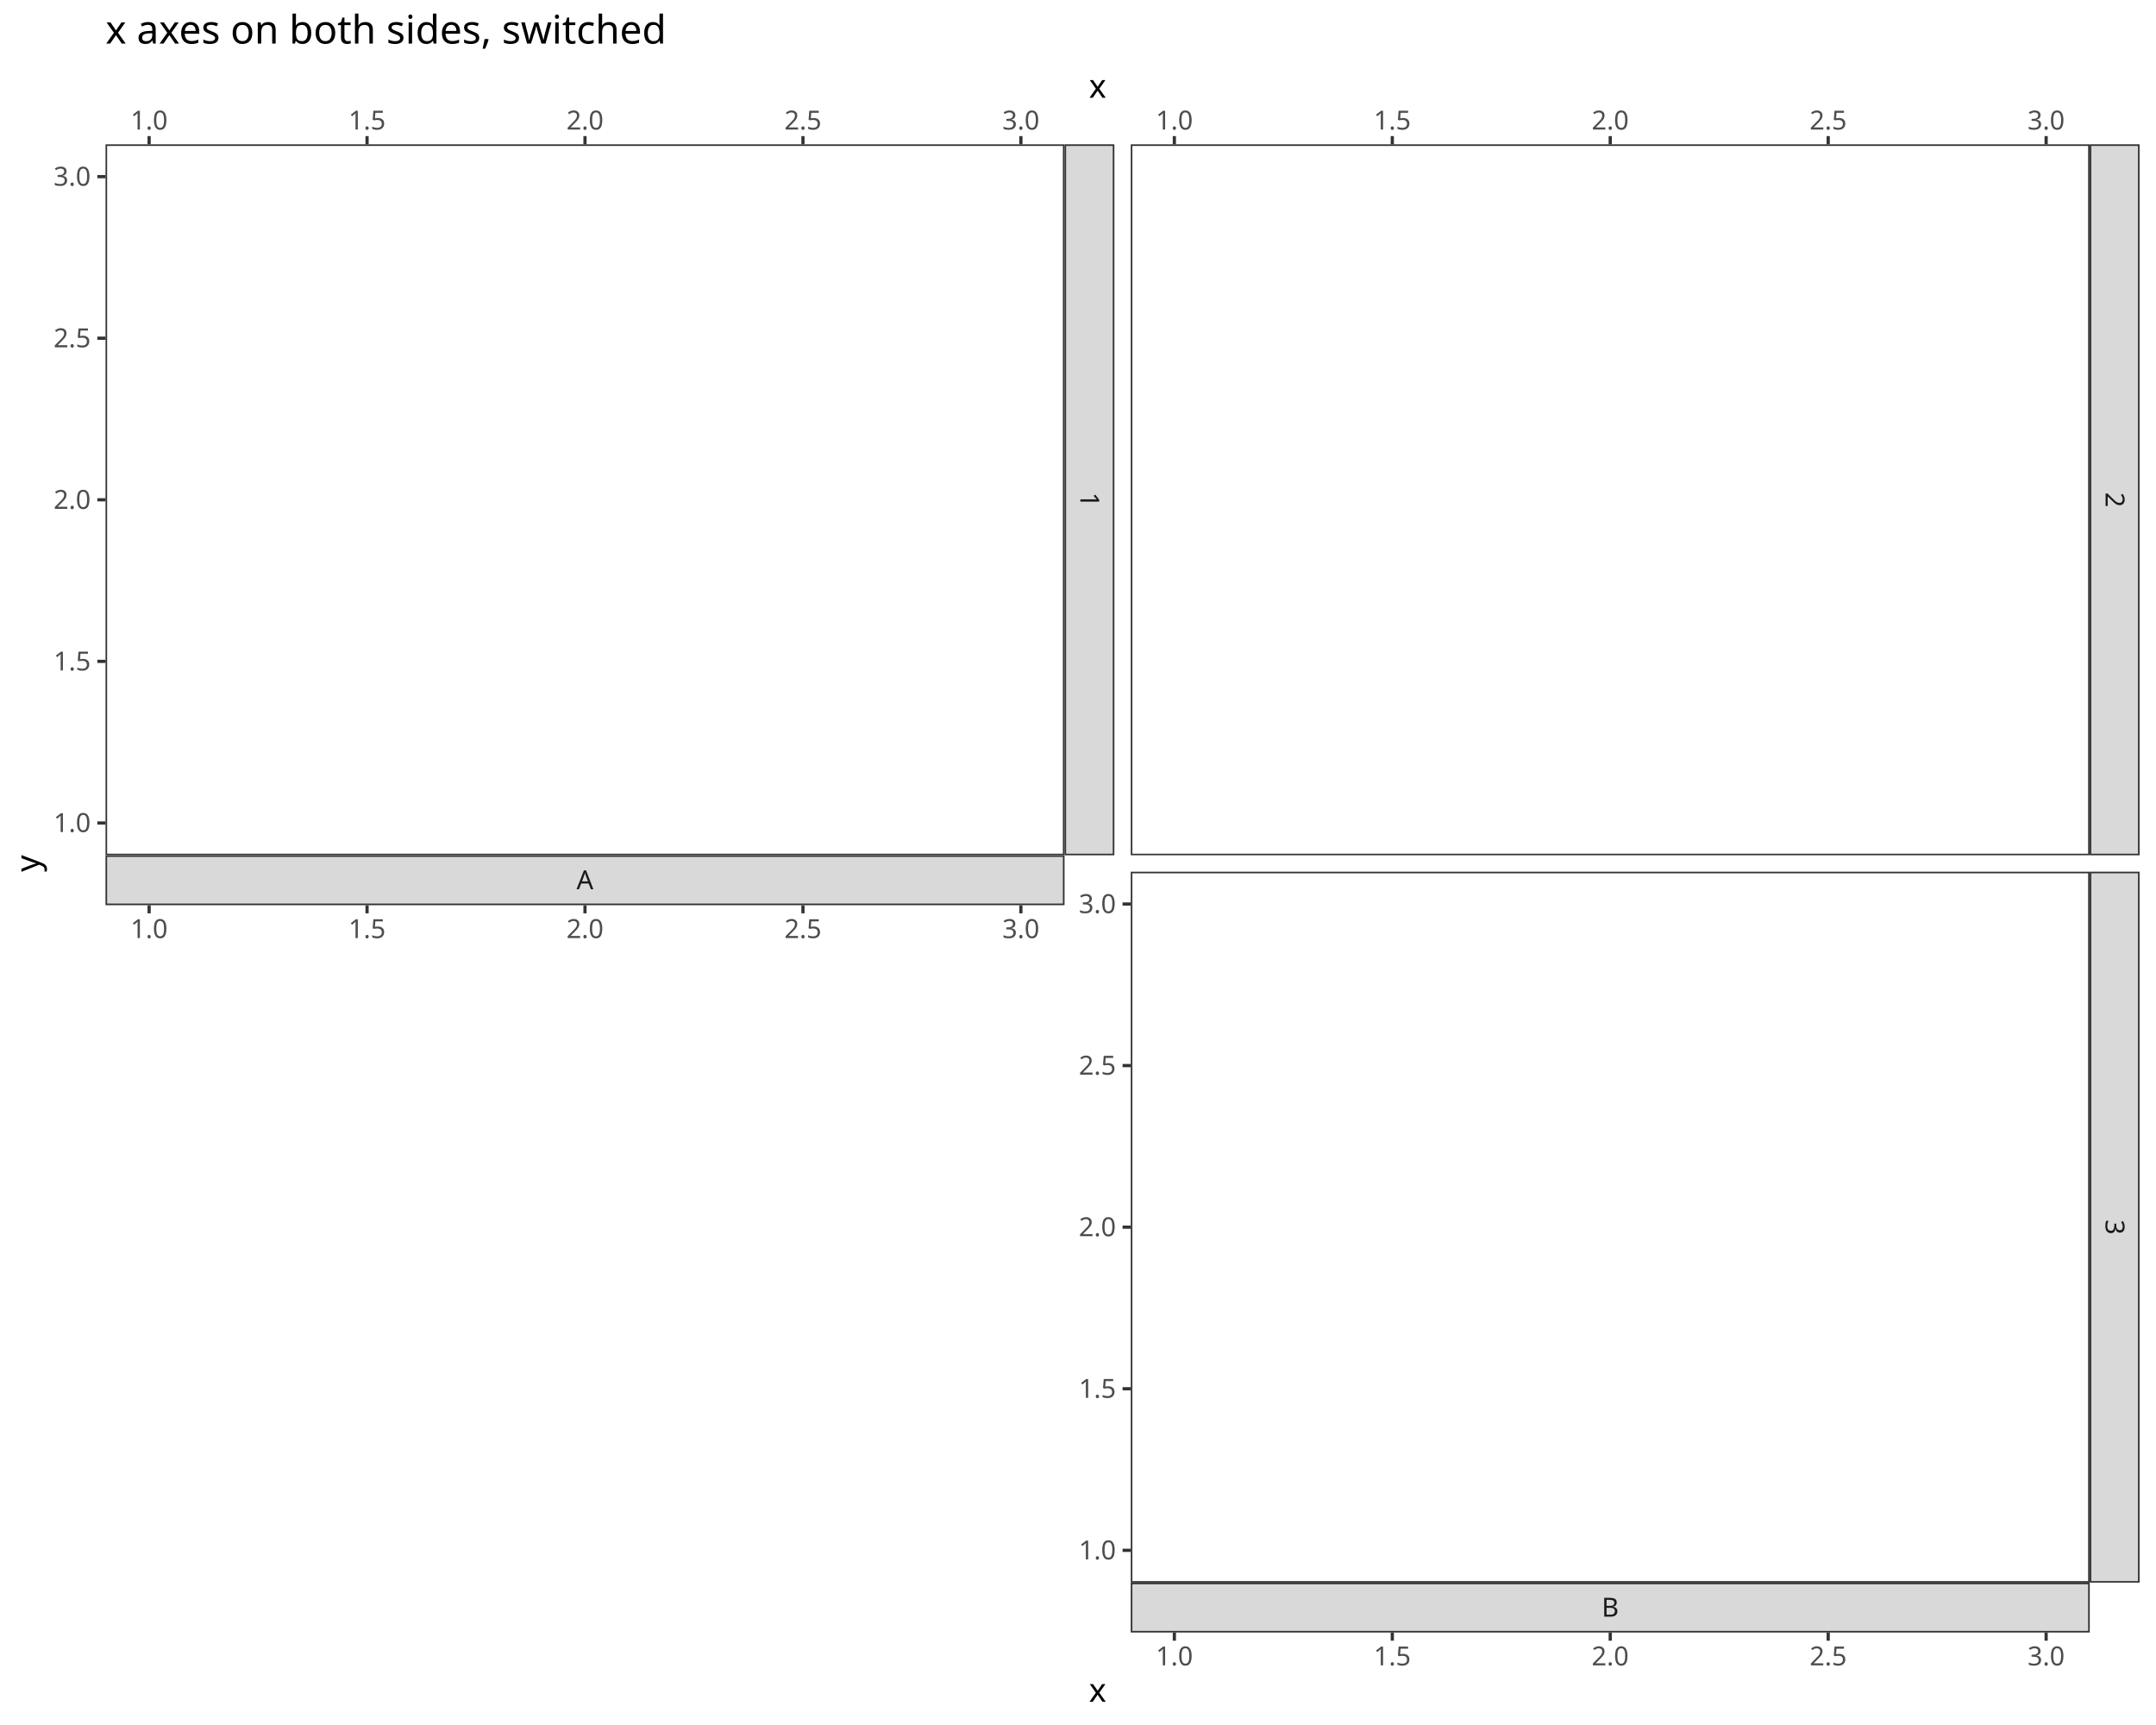
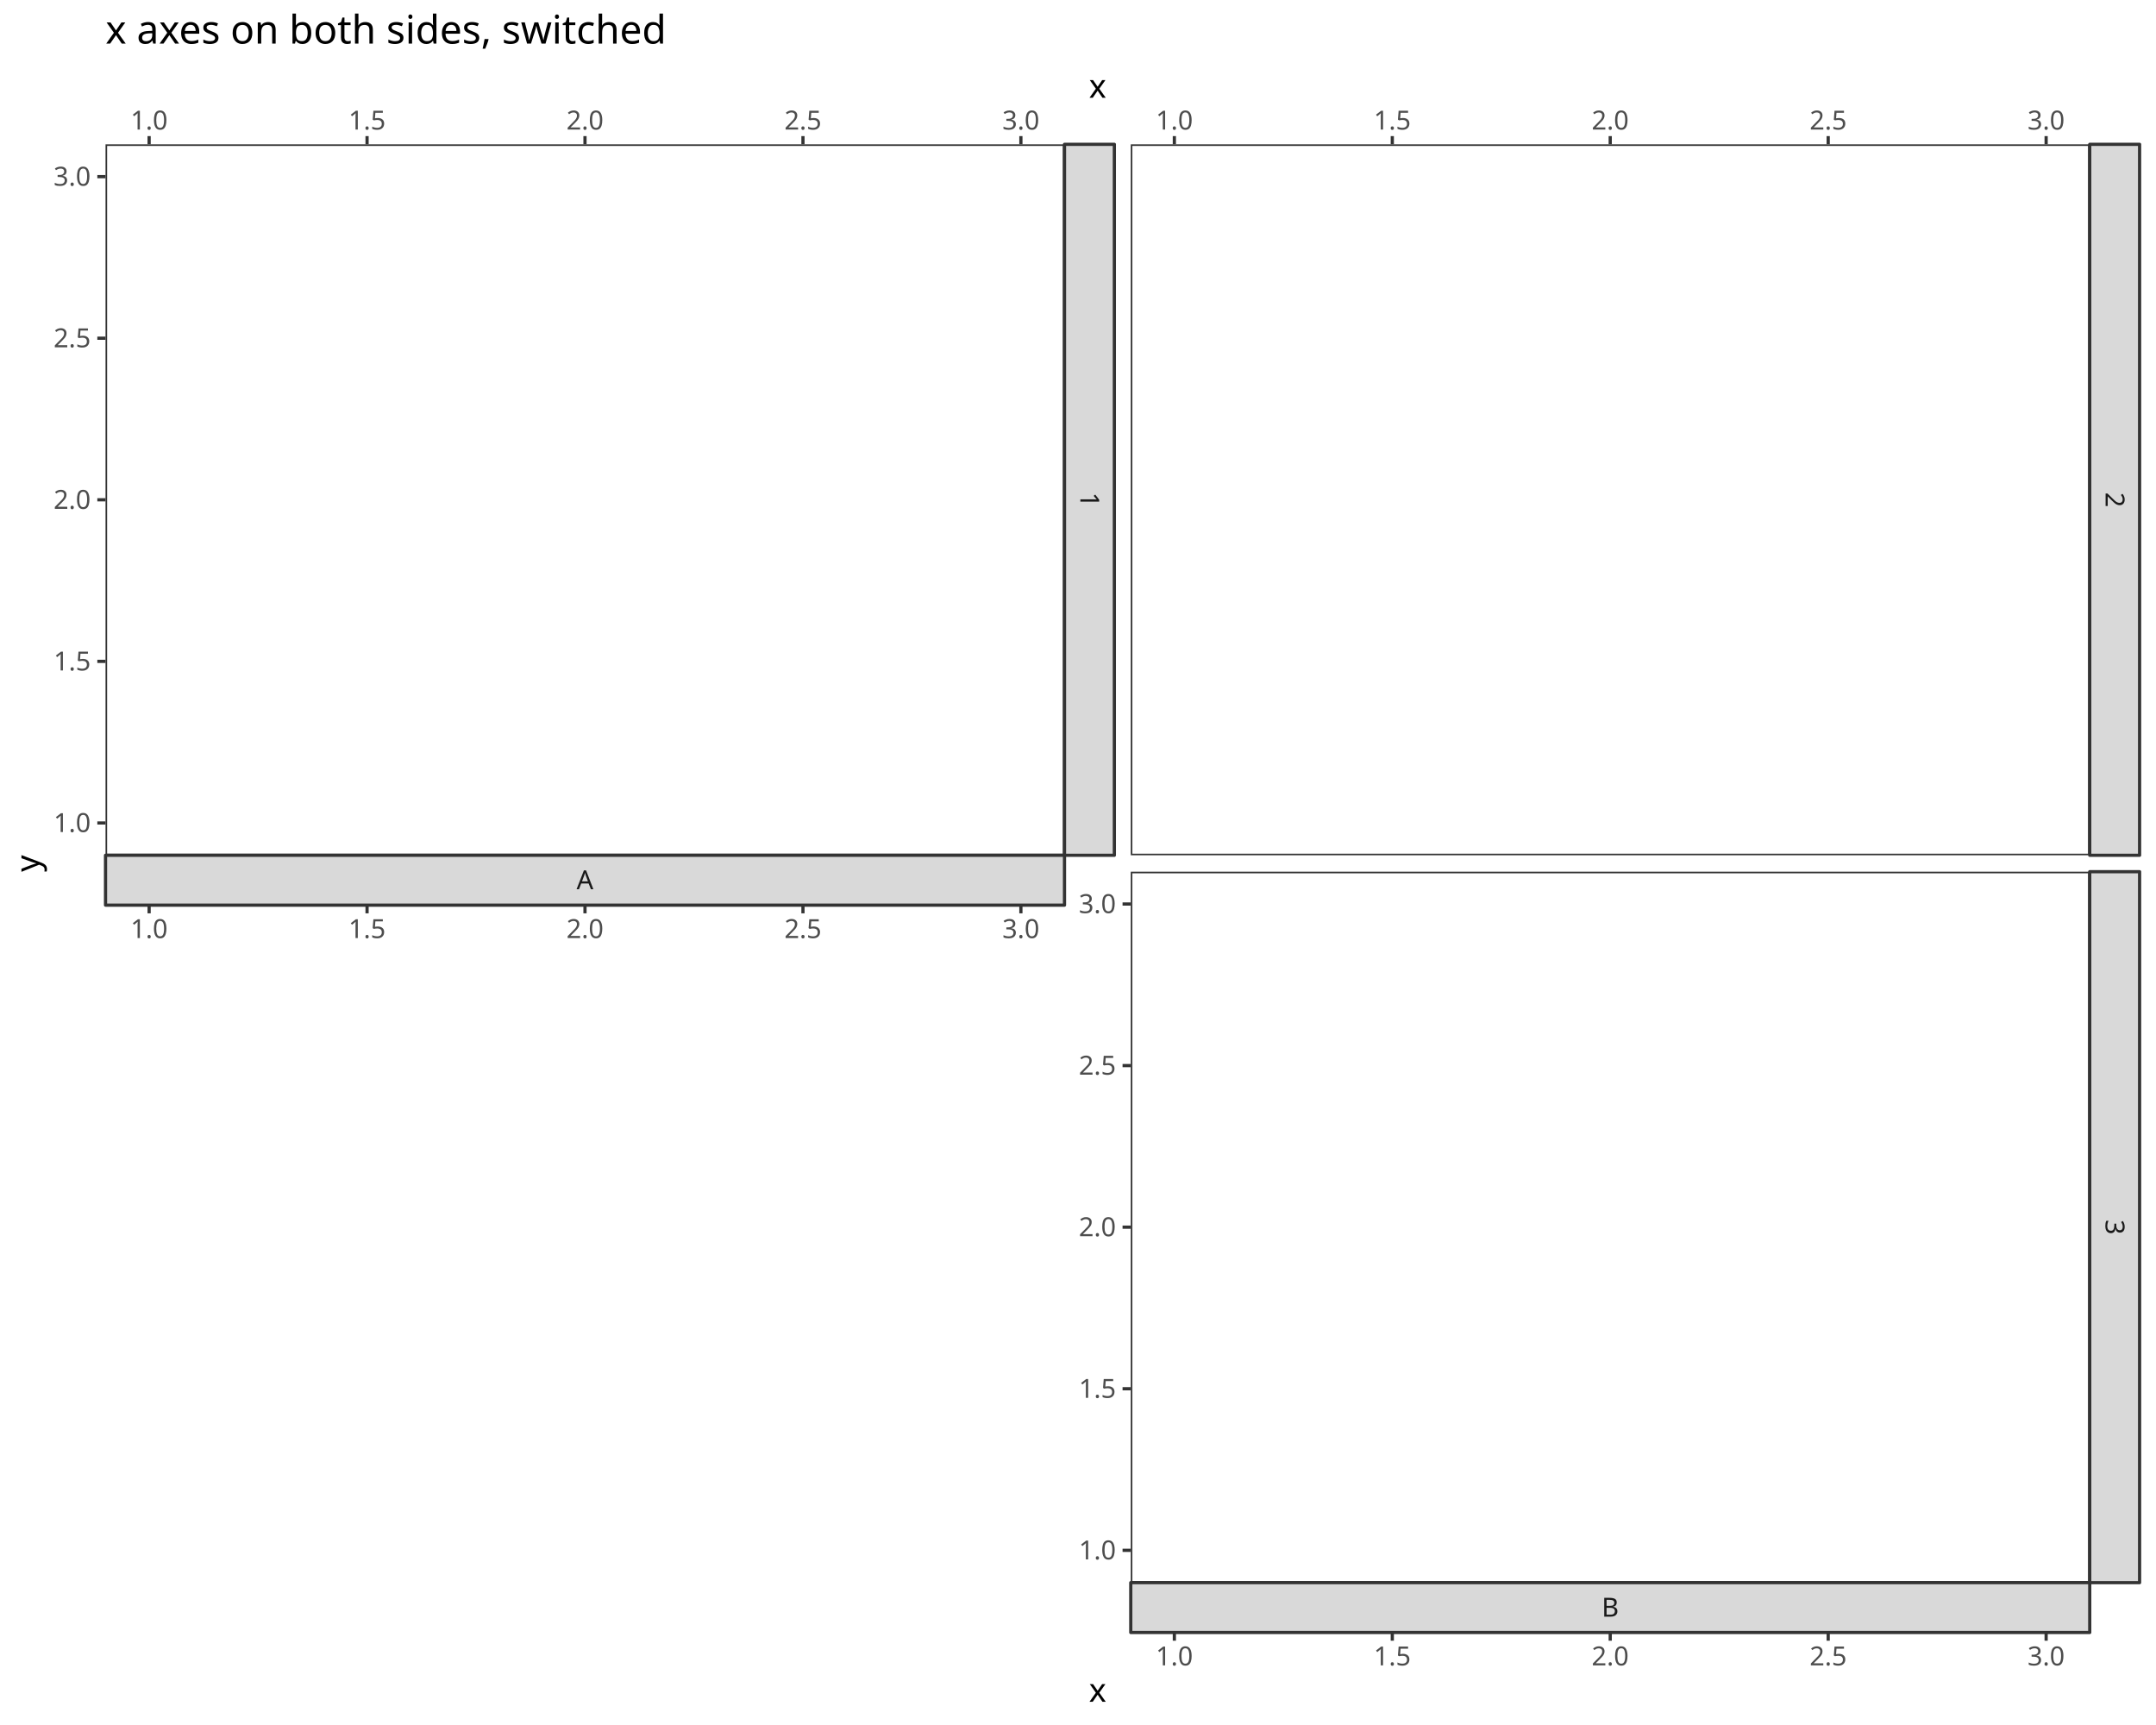
<svg xmlns="http://www.w3.org/2000/svg" class="svglite" data-engine-version="2.0" width="720.00pt" height="576.00pt" viewBox="0 0 720.00 576.00">
  <defs>
    <style type="text/css">
    .svglite line, .svglite polyline, .svglite polygon, .svglite path, .svglite rect, .svglite circle {
      fill: none;
      stroke: #000000;
      stroke-linecap: round;
      stroke-linejoin: round;
      stroke-miterlimit: 10.00;
    }
  </style>
  </defs>
  <rect width="100%" height="100%" style="stroke: none; fill: #FFFFFF;" />
  <defs>
    <clipPath id="cpMC4wMHw3MjAuMDB8MC4wMHw1NzYuMDA=">
      <rect x="0.00" y="0.00" width="720.00" height="576.00" />
    </clipPath>
  </defs>
  <g clip-path="url(#cpMC4wMHw3MjAuMDB8MC4wMHw1NzYuMDA=)">
    <rect x="0" y="0.00" width="720.00" height="576.00" style="stroke-width: 1.07; stroke: #FFFFFF; fill: #FFFFFF;" />
  </g>
  <defs>
    <clipPath id="cpMzUuMjR8MzU1LjQ5fDQ4LjE5fDI4NS41OQ==">
      <rect x="35.24" y="48.19" width="320.25" height="237.40" />
    </clipPath>
  </defs>
  <g clip-path="url(#cpMzUuMjR8MzU1LjQ5fDQ4LjE5fDI4NS41OQ==)">
    <rect x="35.24" y="48.19" width="320.25" height="237.40" style="stroke-width: 1.07; stroke: none; fill: #FFFFFF;" />
    <rect x="35.24" y="48.19" width="320.25" height="237.40" style="stroke-width: 1.07; stroke: #333333;" />
  </g>
  <g clip-path="url(#cpMC4wMHw3MjAuMDB8MC4wMHw1NzYuMDA=)">
</g>
  <defs>
    <clipPath id="cpMzc3LjYyfDY5Ny44N3w0OC4xOXwyODUuNTk=">
      <rect x="377.62" y="48.19" width="320.25" height="237.40" />
    </clipPath>
  </defs>
  <g clip-path="url(#cpMzc3LjYyfDY5Ny44N3w0OC4xOXwyODUuNTk=)">
    <rect x="377.62" y="48.19" width="320.25" height="237.40" style="stroke-width: 1.07; stroke: none; fill: #FFFFFF;" />
    <rect x="377.62" y="48.19" width="320.25" height="237.40" style="stroke-width: 1.07; stroke: #333333;" />
  </g>
  <g clip-path="url(#cpMC4wMHw3MjAuMDB8MC4wMHw1NzYuMDA=)">
</g>
  <defs>
    <clipPath id="cpMzc3LjYyfDY5Ny44N3wyOTEuMDd8NTI4LjQ2">
      <rect x="377.62" y="291.07" width="320.25" height="237.40" />
    </clipPath>
  </defs>
  <g clip-path="url(#cpMzc3LjYyfDY5Ny44N3wyOTEuMDd8NTI4LjQ2)">
    <rect x="377.62" y="291.07" width="320.25" height="237.40" style="stroke-width: 1.07; stroke: none; fill: #FFFFFF;" />
    <rect x="377.62" y="291.07" width="320.25" height="237.40" style="stroke-width: 1.07; stroke: #333333;" />
  </g>
  <g clip-path="url(#cpMC4wMHw3MjAuMDB8MC4wMHw1NzYuMDA=)">
</g>
  <defs>
    <clipPath id="cpMzUuMjR8MzU1LjQ5fDM1LjM4fDQ4LjE5">
      <rect x="35.24" y="35.38" width="320.25" height="12.81" />
    </clipPath>
  </defs>
  <g clip-path="url(#cpMzUuMjR8MzU1LjQ5fDM1LjM4fDQ4LjE5)">
</g>
  <g clip-path="url(#cpMC4wMHw3MjAuMDB8MC4wMHw1NzYuMDA=)">
    <polyline points="49.80,45.45 49.80,48.19 " style="stroke-width: 1.07; stroke: #333333; stroke-linecap: butt;" />
    <polyline points="122.58,45.45 122.58,48.19 " style="stroke-width: 1.07; stroke: #333333; stroke-linecap: butt;" />
    <polyline points="195.36,45.45 195.36,48.19 " style="stroke-width: 1.07; stroke: #333333; stroke-linecap: butt;" />
    <polyline points="268.15,45.45 268.15,48.19 " style="stroke-width: 1.07; stroke: #333333; stroke-linecap: butt;" />
    <polyline points="340.93,45.45 340.93,48.19 " style="stroke-width: 1.07; stroke: #333333; stroke-linecap: butt;" />
  </g>
  <g clip-path="url(#cpMzUuMjR8MzU1LjQ5fDM1LjM4fDQ4LjE5)">
</g>
  <g clip-path="url(#cpMC4wMHw3MjAuMDB8MC4wMHw1NzYuMDA=)">
    <text x="49.80" y="43.26" text-anchor="middle" style="font-size: 8.80px; fill: #4D4D4D; font-family: sans;" textLength="12.23px" lengthAdjust="spacingAndGlyphs">1.0</text>
    <text x="122.58" y="43.26" text-anchor="middle" style="font-size: 8.80px; fill: #4D4D4D; font-family: sans;" textLength="12.23px" lengthAdjust="spacingAndGlyphs">1.5</text>
    <text x="195.36" y="43.26" text-anchor="middle" style="font-size: 8.80px; fill: #4D4D4D; font-family: sans;" textLength="12.23px" lengthAdjust="spacingAndGlyphs">2.0</text>
    <text x="268.15" y="43.26" text-anchor="middle" style="font-size: 8.80px; fill: #4D4D4D; font-family: sans;" textLength="12.23px" lengthAdjust="spacingAndGlyphs">2.5</text>
    <text x="340.93" y="43.26" text-anchor="middle" style="font-size: 8.80px; fill: #4D4D4D; font-family: sans;" textLength="12.23px" lengthAdjust="spacingAndGlyphs">3.0</text>
  </g>
  <g clip-path="url(#cpMzUuMjR8MzU1LjQ5fDM1LjM4fDQ4LjE5)">
</g>
  <g clip-path="url(#cpMC4wMHw3MjAuMDB8MC4wMHw1NzYuMDA=)">
</g>
  <g clip-path="url(#cpMzUuMjR8MzU1LjQ5fDM1LjM4fDQ4LjE5)">
</g>
  <g clip-path="url(#cpMC4wMHw3MjAuMDB8MC4wMHw1NzYuMDA=)">
</g>
  <defs>
+     <clipPath id="cpMzc3LjYyfDY5Ny44N3wzNS4zOHw0OC4xOQ==">
+       <rect x="377.62" y="35.38" width="320.25" height="12.81" />
+     </clipPath>
+   </defs>
+   <g clip-path="url(#cpMzc3LjYyfDY5Ny44N3wzNS4zOHw0OC4xOQ==)">
+ </g>
+   <g clip-path="url(#cpMC4wMHw3MjAuMDB8MC4wMHw1NzYuMDA=)">
+     <polyline points="392.18,45.45 392.18,48.19 " style="stroke-width: 1.07; stroke: #333333; stroke-linecap: butt;" />
+     <polyline points="464.96,45.45 464.96,48.19 " style="stroke-width: 1.07; stroke: #333333; stroke-linecap: butt;" />
+     <polyline points="537.74,45.45 537.74,48.19 " style="stroke-width: 1.07; stroke: #333333; stroke-linecap: butt;" />
+     <polyline points="610.53,45.45 610.53,48.19 " style="stroke-width: 1.07; stroke: #333333; stroke-linecap: butt;" />
+     <polyline points="683.31,45.45 683.31,48.19 " style="stroke-width: 1.07; stroke: #333333; stroke-linecap: butt;" />
+   </g>
+   <g clip-path="url(#cpMzc3LjYyfDY5Ny44N3wzNS4zOHw0OC4xOQ==)">
+ </g>
+   <g clip-path="url(#cpMC4wMHw3MjAuMDB8MC4wMHw1NzYuMDA=)">
+     <text x="392.18" y="43.26" text-anchor="middle" style="font-size: 8.80px; fill: #4D4D4D; font-family: sans;" textLength="12.23px" lengthAdjust="spacingAndGlyphs">1.0</text>
+     <text x="464.96" y="43.26" text-anchor="middle" style="font-size: 8.80px; fill: #4D4D4D; font-family: sans;" textLength="12.23px" lengthAdjust="spacingAndGlyphs">1.5</text>
+     <text x="537.74" y="43.26" text-anchor="middle" style="font-size: 8.80px; fill: #4D4D4D; font-family: sans;" textLength="12.23px" lengthAdjust="spacingAndGlyphs">2.0</text>
+     <text x="610.53" y="43.26" text-anchor="middle" style="font-size: 8.80px; fill: #4D4D4D; font-family: sans;" textLength="12.23px" lengthAdjust="spacingAndGlyphs">2.5</text>
+     <text x="683.31" y="43.26" text-anchor="middle" style="font-size: 8.80px; fill: #4D4D4D; font-family: sans;" textLength="12.23px" lengthAdjust="spacingAndGlyphs">3.0</text>
+   </g>
+   <g clip-path="url(#cpMzc3LjYyfDY5Ny44N3wzNS4zOHw0OC4xOQ==)">
+ </g>
+   <g clip-path="url(#cpMC4wMHw3MjAuMDB8MC4wMHw1NzYuMDA=)">
+ </g>
+   <g clip-path="url(#cpMzc3LjYyfDY5Ny44N3wzNS4zOHw0OC4xOQ==)">
+ </g>
+   <g clip-path="url(#cpMC4wMHw3MjAuMDB8MC4wMHw1NzYuMDA=)">
+ </g>
+   <defs>
+     <clipPath id="cpMzc3LjYyfDY5Ny44N3wyOTEuMDd8MjkxLjA3">
+       <rect x="377.62" y="291.07" width="320.25" height="0.00" />
+     </clipPath>
+   </defs>
+   <g clip-path="url(#cpMzc3LjYyfDY5Ny44N3wyOTEuMDd8MjkxLjA3)">
+ </g>
+   <g clip-path="url(#cpMC4wMHw3MjAuMDB8MC4wMHw1NzYuMDA=)">
+ </g>
+   <defs>
    <clipPath id="cpMzUuMjR8MzU1LjQ5fDI4NS41OXwyODUuNTk=">
      <rect x="35.24" y="285.59" width="320.25" height="0.00" />
    </clipPath>
  </defs>
+   <g clip-path="url(#cpMzUuMjR8MzU1LjQ5fDI4NS41OXwyODUuNTk=)">
+ </g>
+   <g clip-path="url(#cpMC4wMHw3MjAuMDB8MC4wMHw1NzYuMDA=)">
+ </g>
  <g clip-path="url(#cpMzUuMjR8MzU1LjQ5fDI4NS41OXwyODUuNTk=)">
</g>
  <g clip-path="url(#cpMC4wMHw3MjAuMDB8MC4wMHw1NzYuMDA=)">
    <polyline points="49.80,304.98 49.80,302.24 " style="stroke-width: 1.07; stroke: #333333; stroke-linecap: butt;" />
    <polyline points="122.58,304.98 122.58,302.24 " style="stroke-width: 1.07; stroke: #333333; stroke-linecap: butt;" />
    <polyline points="195.36,304.98 195.36,302.24 " style="stroke-width: 1.07; stroke: #333333; stroke-linecap: butt;" />
    <polyline points="268.15,304.98 268.15,302.24 " style="stroke-width: 1.07; stroke: #333333; stroke-linecap: butt;" />
    <polyline points="340.93,304.98 340.93,302.24 " style="stroke-width: 1.07; stroke: #333333; stroke-linecap: butt;" />
  </g>
  <g clip-path="url(#cpMzUuMjR8MzU1LjQ5fDI4NS41OXwyODUuNTk=)">
</g>
  <g clip-path="url(#cpMC4wMHw3MjAuMDB8MC4wMHw1NzYuMDA=)">
    <text x="49.80" y="313.23" text-anchor="middle" style="font-size: 8.80px; fill: #4D4D4D; font-family: sans;" textLength="12.23px" lengthAdjust="spacingAndGlyphs">1.0</text>
    <text x="122.58" y="313.23" text-anchor="middle" style="font-size: 8.80px; fill: #4D4D4D; font-family: sans;" textLength="12.23px" lengthAdjust="spacingAndGlyphs">1.5</text>
    <text x="195.36" y="313.23" text-anchor="middle" style="font-size: 8.80px; fill: #4D4D4D; font-family: sans;" textLength="12.23px" lengthAdjust="spacingAndGlyphs">2.0</text>
    <text x="268.15" y="313.23" text-anchor="middle" style="font-size: 8.80px; fill: #4D4D4D; font-family: sans;" textLength="12.23px" lengthAdjust="spacingAndGlyphs">2.5</text>
    <text x="340.93" y="313.23" text-anchor="middle" style="font-size: 8.80px; fill: #4D4D4D; font-family: sans;" textLength="12.23px" lengthAdjust="spacingAndGlyphs">3.0</text>
  </g>
  <g clip-path="url(#cpMzUuMjR8MzU1LjQ5fDI4NS41OXwyODUuNTk=)">
</g>
  <g clip-path="url(#cpMC4wMHw3MjAuMDB8MC4wMHw1NzYuMDA=)">
</g>
  <g clip-path="url(#cpMzUuMjR8MzU1LjQ5fDI4NS41OXwyODUuNTk=)">
</g>
  <g clip-path="url(#cpMC4wMHw3MjAuMDB8MC4wMHw1NzYuMDA=)">
</g>
  <defs>
+     <clipPath id="cpMzc3LjYyfDY5Ny44N3wyODUuNTl8Mjg1LjU5">
+       <rect x="377.62" y="285.59" width="320.25" height="0.00" />
+     </clipPath>
+   </defs>
+   <g clip-path="url(#cpMzc3LjYyfDY5Ny44N3wyODUuNTl8Mjg1LjU5)">
+ </g>
+   <g clip-path="url(#cpMC4wMHw3MjAuMDB8MC4wMHw1NzYuMDA=)">
+ </g>
+   <defs>
+     <clipPath id="cpMzc3LjYyfDY5Ny44N3w1NDUuMTF8NTU3Ljkz">
+       <rect x="377.62" y="545.11" width="320.25" height="12.81" />
+     </clipPath>
+   </defs>
+   <g clip-path="url(#cpMzc3LjYyfDY5Ny44N3w1NDUuMTF8NTU3Ljkz)">
+ </g>
+   <g clip-path="url(#cpMC4wMHw3MjAuMDB8MC4wMHw1NzYuMDA=)">
+     <polyline points="392.18,547.85 392.18,545.11 " style="stroke-width: 1.07; stroke: #333333; stroke-linecap: butt;" />
+     <polyline points="464.96,547.85 464.96,545.11 " style="stroke-width: 1.07; stroke: #333333; stroke-linecap: butt;" />
+     <polyline points="537.74,547.85 537.74,545.11 " style="stroke-width: 1.07; stroke: #333333; stroke-linecap: butt;" />
+     <polyline points="610.53,547.85 610.53,545.11 " style="stroke-width: 1.07; stroke: #333333; stroke-linecap: butt;" />
+     <polyline points="683.31,547.85 683.31,545.11 " style="stroke-width: 1.07; stroke: #333333; stroke-linecap: butt;" />
+   </g>
+   <g clip-path="url(#cpMzc3LjYyfDY5Ny44N3w1NDUuMTF8NTU3Ljkz)">
+ </g>
+   <g clip-path="url(#cpMC4wMHw3MjAuMDB8MC4wMHw1NzYuMDA=)">
+     <text x="392.18" y="556.10" text-anchor="middle" style="font-size: 8.80px; fill: #4D4D4D; font-family: sans;" textLength="12.23px" lengthAdjust="spacingAndGlyphs">1.0</text>
+     <text x="464.96" y="556.10" text-anchor="middle" style="font-size: 8.80px; fill: #4D4D4D; font-family: sans;" textLength="12.23px" lengthAdjust="spacingAndGlyphs">1.5</text>
+     <text x="537.74" y="556.10" text-anchor="middle" style="font-size: 8.80px; fill: #4D4D4D; font-family: sans;" textLength="12.23px" lengthAdjust="spacingAndGlyphs">2.0</text>
+     <text x="610.53" y="556.10" text-anchor="middle" style="font-size: 8.80px; fill: #4D4D4D; font-family: sans;" textLength="12.23px" lengthAdjust="spacingAndGlyphs">2.5</text>
+     <text x="683.31" y="556.10" text-anchor="middle" style="font-size: 8.80px; fill: #4D4D4D; font-family: sans;" textLength="12.23px" lengthAdjust="spacingAndGlyphs">3.0</text>
+   </g>
+   <g clip-path="url(#cpMzc3LjYyfDY5Ny44N3w1NDUuMTF8NTU3Ljkz)">
+ </g>
+   <g clip-path="url(#cpMC4wMHw3MjAuMDB8MC4wMHw1NzYuMDA=)">
+ </g>
+   <g clip-path="url(#cpMzc3LjYyfDY5Ny44N3w1NDUuMTF8NTU3Ljkz)">
+ </g>
+   <g clip-path="url(#cpMC4wMHw3MjAuMDB8MC4wMHw1NzYuMDA=)">
+ </g>
+   <defs>
    <clipPath id="cpMTguMDd8MzUuMjR8NDguMTl8Mjg1LjU5">
      <rect x="18.07" y="48.19" width="17.17" height="237.40" />
    </clipPath>
  </defs>
  <g clip-path="url(#cpMTguMDd8MzUuMjR8NDguMTl8Mjg1LjU5)">
</g>
  <g clip-path="url(#cpMC4wMHw3MjAuMDB8MC4wMHw1NzYuMDA=)">
    <text x="30.31" y="277.82" text-anchor="end" style="font-size: 8.80px; fill: #4D4D4D; font-family: sans;" textLength="12.23px" lengthAdjust="spacingAndGlyphs">1.0</text>
    <text x="30.31" y="223.87" text-anchor="end" style="font-size: 8.80px; fill: #4D4D4D; font-family: sans;" textLength="12.23px" lengthAdjust="spacingAndGlyphs">1.5</text>
    <text x="30.31" y="169.92" text-anchor="end" style="font-size: 8.80px; fill: #4D4D4D; font-family: sans;" textLength="12.23px" lengthAdjust="spacingAndGlyphs">2.0</text>
    <text x="30.31" y="115.96" text-anchor="end" style="font-size: 8.80px; fill: #4D4D4D; font-family: sans;" textLength="12.23px" lengthAdjust="spacingAndGlyphs">2.5</text>
    <text x="30.31" y="62.01" text-anchor="end" style="font-size: 8.80px; fill: #4D4D4D; font-family: sans;" textLength="12.23px" lengthAdjust="spacingAndGlyphs">3.0</text>
  </g>
  <g clip-path="url(#cpMTguMDd8MzUuMjR8NDguMTl8Mjg1LjU5)">
</g>
  <g clip-path="url(#cpMC4wMHw3MjAuMDB8MC4wMHw1NzYuMDA=)">
    <polyline points="32.50,274.80 35.24,274.80 " style="stroke-width: 1.07; stroke: #333333; stroke-linecap: butt;" />
    <polyline points="32.50,220.84 35.24,220.84 " style="stroke-width: 1.07; stroke: #333333; stroke-linecap: butt;" />
    <polyline points="32.50,166.89 35.24,166.89 " style="stroke-width: 1.07; stroke: #333333; stroke-linecap: butt;" />
    <polyline points="32.50,112.94 35.24,112.94 " style="stroke-width: 1.07; stroke: #333333; stroke-linecap: butt;" />
    <polyline points="32.50,58.98 35.24,58.98 " style="stroke-width: 1.07; stroke: #333333; stroke-linecap: butt;" />
  </g>
  <g clip-path="url(#cpMTguMDd8MzUuMjR8NDguMTl8Mjg1LjU5)">
</g>
  <g clip-path="url(#cpMC4wMHw3MjAuMDB8MC4wMHw1NzYuMDA=)">
</g>
  <g clip-path="url(#cpMTguMDd8MzUuMjR8NDguMTl8Mjg1LjU5)">
</g>
  <g clip-path="url(#cpMC4wMHw3MjAuMDB8MC4wMHw1NzYuMDA=)">
</g>
  <defs>
-     <clipPath id="cpMzcyLjE0fDM3Mi4xNHw0OC4xOXwyODUuNTk=">
-       <rect x="372.14" y="48.19" width="0.00" height="237.40" />
-     </clipPath>
-   </defs>
-   <g clip-path="url(#cpMzcyLjE0fDM3Mi4xNHw0OC4xOXwyODUuNTk=)">
- </g>
-   <g clip-path="url(#cpMC4wMHw3MjAuMDB8MC4wMHw1NzYuMDA=)">
- </g>
-   <defs>
-     <clipPath id="cpMzc3LjYyfDY5Ny44N3wzNS4zOHw0OC4xOQ==">
-       <rect x="377.62" y="35.38" width="320.25" height="12.81" />
-     </clipPath>
-   </defs>
-   <g clip-path="url(#cpMzc3LjYyfDY5Ny44N3wzNS4zOHw0OC4xOQ==)">
- </g>
-   <g clip-path="url(#cpMC4wMHw3MjAuMDB8MC4wMHw1NzYuMDA=)">
-     <polyline points="392.18,45.45 392.18,48.19 " style="stroke-width: 1.07; stroke: #333333; stroke-linecap: butt;" />
-     <polyline points="464.96,45.45 464.96,48.19 " style="stroke-width: 1.07; stroke: #333333; stroke-linecap: butt;" />
-     <polyline points="537.74,45.45 537.74,48.19 " style="stroke-width: 1.07; stroke: #333333; stroke-linecap: butt;" />
-     <polyline points="610.53,45.45 610.53,48.19 " style="stroke-width: 1.07; stroke: #333333; stroke-linecap: butt;" />
-     <polyline points="683.31,45.45 683.31,48.19 " style="stroke-width: 1.07; stroke: #333333; stroke-linecap: butt;" />
-   </g>
-   <g clip-path="url(#cpMzc3LjYyfDY5Ny44N3wzNS4zOHw0OC4xOQ==)">
- </g>
-   <g clip-path="url(#cpMC4wMHw3MjAuMDB8MC4wMHw1NzYuMDA=)">
-     <text x="392.18" y="43.26" text-anchor="middle" style="font-size: 8.80px; fill: #4D4D4D; font-family: sans;" textLength="12.23px" lengthAdjust="spacingAndGlyphs">1.0</text>
-     <text x="464.96" y="43.26" text-anchor="middle" style="font-size: 8.80px; fill: #4D4D4D; font-family: sans;" textLength="12.23px" lengthAdjust="spacingAndGlyphs">1.5</text>
-     <text x="537.74" y="43.26" text-anchor="middle" style="font-size: 8.80px; fill: #4D4D4D; font-family: sans;" textLength="12.23px" lengthAdjust="spacingAndGlyphs">2.0</text>
-     <text x="610.53" y="43.26" text-anchor="middle" style="font-size: 8.80px; fill: #4D4D4D; font-family: sans;" textLength="12.23px" lengthAdjust="spacingAndGlyphs">2.5</text>
-     <text x="683.31" y="43.26" text-anchor="middle" style="font-size: 8.80px; fill: #4D4D4D; font-family: sans;" textLength="12.23px" lengthAdjust="spacingAndGlyphs">3.0</text>
-   </g>
-   <g clip-path="url(#cpMzc3LjYyfDY5Ny44N3wzNS4zOHw0OC4xOQ==)">
- </g>
-   <g clip-path="url(#cpMC4wMHw3MjAuMDB8MC4wMHw1NzYuMDA=)">
- </g>
-   <g clip-path="url(#cpMzc3LjYyfDY5Ny44N3wzNS4zOHw0OC4xOQ==)">
- </g>
-   <g clip-path="url(#cpMC4wMHw3MjAuMDB8MC4wMHw1NzYuMDA=)">
- </g>
-   <defs>
-     <clipPath id="cpMzc3LjYyfDY5Ny44N3wyODUuNTl8Mjg1LjU5">
-       <rect x="377.62" y="285.59" width="320.25" height="0.00" />
-     </clipPath>
-   </defs>
-   <g clip-path="url(#cpMzc3LjYyfDY5Ny44N3wyODUuNTl8Mjg1LjU5)">
- </g>
-   <g clip-path="url(#cpMC4wMHw3MjAuMDB8MC4wMHw1NzYuMDA=)">
- </g>
-   <defs>
    <clipPath id="cpMzc3LjYyfDM3Ny42Mnw0OC4xOXwyODUuNTk=">
      <rect x="377.62" y="48.19" width="0.00" height="237.40" />
    </clipPath>
  </defs>
  <g clip-path="url(#cpMzc3LjYyfDM3Ny42Mnw0OC4xOXwyODUuNTk=)">
- </g>
-   <g clip-path="url(#cpMC4wMHw3MjAuMDB8MC4wMHw1NzYuMDA=)">
- </g>
-   <defs>
-     <clipPath id="cpNzE0LjUyfDcxNC41Mnw0OC4xOXwyODUuNTk=">
-       <rect x="714.52" y="48.19" width="0.00" height="237.40" />
-     </clipPath>
-   </defs>
-   <g clip-path="url(#cpNzE0LjUyfDcxNC41Mnw0OC4xOXwyODUuNTk=)">
- </g>
-   <g clip-path="url(#cpMC4wMHw3MjAuMDB8MC4wMHw1NzYuMDA=)">
- </g>
-   <defs>
-     <clipPath id="cpMzc3LjYyfDY5Ny44N3wyOTEuMDd8MjkxLjA3">
-       <rect x="377.62" y="291.07" width="320.25" height="0.00" />
-     </clipPath>
-   </defs>
-   <g clip-path="url(#cpMzc3LjYyfDY5Ny44N3wyOTEuMDd8MjkxLjA3)">
- </g>
-   <g clip-path="url(#cpMC4wMHw3MjAuMDB8MC4wMHw1NzYuMDA=)">
- </g>
-   <defs>
-     <clipPath id="cpMzc3LjYyfDY5Ny44N3w1NDUuMTF8NTU3Ljkz">
-       <rect x="377.62" y="545.11" width="320.25" height="12.81" />
-     </clipPath>
-   </defs>
-   <g clip-path="url(#cpMzc3LjYyfDY5Ny44N3w1NDUuMTF8NTU3Ljkz)">
- </g>
-   <g clip-path="url(#cpMC4wMHw3MjAuMDB8MC4wMHw1NzYuMDA=)">
-     <polyline points="392.18,547.85 392.18,545.11 " style="stroke-width: 1.07; stroke: #333333; stroke-linecap: butt;" />
-     <polyline points="464.96,547.85 464.96,545.11 " style="stroke-width: 1.07; stroke: #333333; stroke-linecap: butt;" />
-     <polyline points="537.74,547.85 537.74,545.11 " style="stroke-width: 1.07; stroke: #333333; stroke-linecap: butt;" />
-     <polyline points="610.53,547.85 610.53,545.11 " style="stroke-width: 1.07; stroke: #333333; stroke-linecap: butt;" />
-     <polyline points="683.31,547.85 683.31,545.11 " style="stroke-width: 1.07; stroke: #333333; stroke-linecap: butt;" />
-   </g>
-   <g clip-path="url(#cpMzc3LjYyfDY5Ny44N3w1NDUuMTF8NTU3Ljkz)">
- </g>
-   <g clip-path="url(#cpMC4wMHw3MjAuMDB8MC4wMHw1NzYuMDA=)">
-     <text x="392.18" y="556.10" text-anchor="middle" style="font-size: 8.80px; fill: #4D4D4D; font-family: sans;" textLength="12.23px" lengthAdjust="spacingAndGlyphs">1.0</text>
-     <text x="464.96" y="556.10" text-anchor="middle" style="font-size: 8.80px; fill: #4D4D4D; font-family: sans;" textLength="12.23px" lengthAdjust="spacingAndGlyphs">1.5</text>
-     <text x="537.74" y="556.10" text-anchor="middle" style="font-size: 8.80px; fill: #4D4D4D; font-family: sans;" textLength="12.23px" lengthAdjust="spacingAndGlyphs">2.0</text>
-     <text x="610.53" y="556.10" text-anchor="middle" style="font-size: 8.80px; fill: #4D4D4D; font-family: sans;" textLength="12.23px" lengthAdjust="spacingAndGlyphs">2.5</text>
-     <text x="683.31" y="556.10" text-anchor="middle" style="font-size: 8.80px; fill: #4D4D4D; font-family: sans;" textLength="12.23px" lengthAdjust="spacingAndGlyphs">3.0</text>
-   </g>
-   <g clip-path="url(#cpMzc3LjYyfDY5Ny44N3w1NDUuMTF8NTU3Ljkz)">
- </g>
-   <g clip-path="url(#cpMC4wMHw3MjAuMDB8MC4wMHw1NzYuMDA=)">
- </g>
-   <g clip-path="url(#cpMzc3LjYyfDY5Ny44N3w1NDUuMTF8NTU3Ljkz)">
</g>
  <g clip-path="url(#cpMC4wMHw3MjAuMDB8MC4wMHw1NzYuMDA=)">
</g>
  <defs>
    <clipPath id="cpMzc3LjYyfDM3Ny42MnwyOTEuMDd8NTI4LjQ2">
      <rect x="377.62" y="291.07" width="0.00" height="237.40" />
    </clipPath>
  </defs>
  <g clip-path="url(#cpMzc3LjYyfDM3Ny42MnwyOTEuMDd8NTI4LjQ2)">
</g>
  <g clip-path="url(#cpMC4wMHw3MjAuMDB8MC4wMHw1NzYuMDA=)">
    <text x="372.69" y="520.70" text-anchor="end" style="font-size: 8.80px; fill: #4D4D4D; font-family: sans;" textLength="12.23px" lengthAdjust="spacingAndGlyphs">1.0</text>
    <text x="372.69" y="466.75" text-anchor="end" style="font-size: 8.80px; fill: #4D4D4D; font-family: sans;" textLength="12.23px" lengthAdjust="spacingAndGlyphs">1.5</text>
    <text x="372.69" y="412.79" text-anchor="end" style="font-size: 8.80px; fill: #4D4D4D; font-family: sans;" textLength="12.23px" lengthAdjust="spacingAndGlyphs">2.0</text>
    <text x="372.69" y="358.84" text-anchor="end" style="font-size: 8.80px; fill: #4D4D4D; font-family: sans;" textLength="12.23px" lengthAdjust="spacingAndGlyphs">2.5</text>
    <text x="372.69" y="304.89" text-anchor="end" style="font-size: 8.80px; fill: #4D4D4D; font-family: sans;" textLength="12.23px" lengthAdjust="spacingAndGlyphs">3.0</text>
  </g>
  <g clip-path="url(#cpMzc3LjYyfDM3Ny42MnwyOTEuMDd8NTI4LjQ2)">
</g>
  <g clip-path="url(#cpMC4wMHw3MjAuMDB8MC4wMHw1NzYuMDA=)">
    <polyline points="374.88,517.67 377.62,517.67 " style="stroke-width: 1.07; stroke: #333333; stroke-linecap: butt;" />
    <polyline points="374.88,463.72 377.62,463.72 " style="stroke-width: 1.07; stroke: #333333; stroke-linecap: butt;" />
    <polyline points="374.88,409.76 377.62,409.76 " style="stroke-width: 1.07; stroke: #333333; stroke-linecap: butt;" />
    <polyline points="374.88,355.81 377.62,355.81 " style="stroke-width: 1.07; stroke: #333333; stroke-linecap: butt;" />
    <polyline points="374.88,301.86 377.62,301.86 " style="stroke-width: 1.07; stroke: #333333; stroke-linecap: butt;" />
  </g>
  <g clip-path="url(#cpMzc3LjYyfDM3Ny42MnwyOTEuMDd8NTI4LjQ2)">
</g>
  <g clip-path="url(#cpMC4wMHw3MjAuMDB8MC4wMHw1NzYuMDA=)">
</g>
  <g clip-path="url(#cpMzc3LjYyfDM3Ny42MnwyOTEuMDd8NTI4LjQ2)">
</g>
  <g clip-path="url(#cpMC4wMHw3MjAuMDB8MC4wMHw1NzYuMDA=)">
</g>
  <defs>
+     <clipPath id="cpMzcyLjE0fDM3Mi4xNHw0OC4xOXwyODUuNTk=">
+       <rect x="372.14" y="48.19" width="0.00" height="237.40" />
+     </clipPath>
+   </defs>
+   <g clip-path="url(#cpMzcyLjE0fDM3Mi4xNHw0OC4xOXwyODUuNTk=)">
+ </g>
+   <g clip-path="url(#cpMC4wMHw3MjAuMDB8MC4wMHw1NzYuMDA=)">
+ </g>
+   <defs>
+     <clipPath id="cpNzE0LjUyfDcxNC41Mnw0OC4xOXwyODUuNTk=">
+       <rect x="714.52" y="48.19" width="0.00" height="237.40" />
+     </clipPath>
+   </defs>
+   <g clip-path="url(#cpNzE0LjUyfDcxNC41Mnw0OC4xOXwyODUuNTk=)">
+ </g>
+   <g clip-path="url(#cpMC4wMHw3MjAuMDB8MC4wMHw1NzYuMDA=)">
+ </g>
+   <defs>
    <clipPath id="cpNzE0LjUyfDcxNC41MnwyOTEuMDd8NTI4LjQ2">
      <rect x="714.52" y="291.07" width="0.00" height="237.40" />
    </clipPath>
  </defs>
  <g clip-path="url(#cpNzE0LjUyfDcxNC41MnwyOTEuMDd8NTI4LjQ2)">
</g>
  <g clip-path="url(#cpMC4wMHw3MjAuMDB8MC4wMHw1NzYuMDA=)">
</g>
  <defs>
    <clipPath id="cpMzUuMjR8MzU1LjQ5fDQ4LjE5fDQ4LjE5">
      <rect x="35.24" y="48.19" width="320.25" height="0.00" />
    </clipPath>
  </defs>
  <g clip-path="url(#cpMzUuMjR8MzU1LjQ5fDQ4LjE5fDQ4LjE5)">
</g>
  <g clip-path="url(#cpMC4wMHw3MjAuMDB8MC4wMHw1NzYuMDA=)">
</g>
-   <g clip-path="url(#cpMzUuMjR8MzU1LjQ5fDI4NS41OXwyODUuNTk=)">
- </g>
-   <defs>
-     <clipPath id="cpMzUuMjR8MzU1LjQ5fDI4NS41OXwzMDIuMjQ=">
-       <rect x="35.24" y="285.59" width="320.25" height="16.65" />
-     </clipPath>
-   </defs>
-   <g clip-path="url(#cpMzUuMjR8MzU1LjQ5fDI4NS41OXwzMDIuMjQ=)">
+   <g clip-path="url(#cpMzUuMjR8MzU1LjQ5fDQ4LjE5fDQ4LjE5)">
+ </g>
+   <g clip-path="url(#cpMC4wMHw3MjAuMDB8MC4wMHw1NzYuMDA=)">
+ </g>
+   <defs>
+     <clipPath id="cpMzc3LjYyfDY5Ny44N3w0OC4xOXw0OC4xOQ==">
+       <rect x="377.62" y="48.19" width="320.25" height="0.00" />
+     </clipPath>
+   </defs>
+   <g clip-path="url(#cpMzc3LjYyfDY5Ny44N3w0OC4xOXw0OC4xOQ==)">
+ </g>
+   <g clip-path="url(#cpMC4wMHw3MjAuMDB8MC4wMHw1NzYuMDA=)">
+ </g>
+   <g clip-path="url(#cpMzc3LjYyfDY5Ny44N3w0OC4xOXw0OC4xOQ==)">
+ </g>
+   <g clip-path="url(#cpMC4wMHw3MjAuMDB8MC4wMHw1NzYuMDA=)">
+ </g>
+   <g clip-path="url(#cpMzc3LjYyfDY5Ny44N3wyOTEuMDd8MjkxLjA3)">
+ </g>
+   <g clip-path="url(#cpMC4wMHw3MjAuMDB8MC4wMHw1NzYuMDA=)">
+ </g>
+   <g clip-path="url(#cpMzUuMjR8MzU1LjQ5fDI4NS41OXwyODUuNTk=)">
+ </g>
+   <g clip-path="url(#cpMC4wMHw3MjAuMDB8MC4wMHw1NzYuMDA=)">
    <rect x="35.24" y="285.59" width="320.25" height="16.65" style="stroke-width: 1.07; stroke: #333333; fill: #D9D9D9;" />
    <text x="195.36" y="296.94" text-anchor="middle" style="font-size: 8.80px; fill: #1A1A1A; font-family: sans;" textLength="5.87px" lengthAdjust="spacingAndGlyphs">A</text>
  </g>
  <g clip-path="url(#cpMzUuMjR8MzU1LjQ5fDI4NS41OXwyODUuNTk=)">
</g>
  <g clip-path="url(#cpMC4wMHw3MjAuMDB8MC4wMHw1NzYuMDA=)">
</g>
+   <g clip-path="url(#cpMzc3LjYyfDY5Ny44N3wyODUuNTl8Mjg1LjU5)">
+ </g>
+   <g clip-path="url(#cpMC4wMHw3MjAuMDB8MC4wMHw1NzYuMDA=)">
+ </g>
+   <defs>
+     <clipPath id="cpMzc3LjYyfDY5Ny44N3w1MjguNDZ8NTQ1LjEx">
+       <rect x="377.62" y="528.46" width="320.25" height="16.65" />
+     </clipPath>
+   </defs>
+   <g clip-path="url(#cpMzc3LjYyfDY5Ny44N3w1MjguNDZ8NTQ1LjEx)">
+ </g>
+   <g clip-path="url(#cpMC4wMHw3MjAuMDB8MC4wMHw1NzYuMDA=)">
+     <rect x="377.62" y="528.46" width="320.25" height="16.65" style="stroke-width: 1.07; stroke: #333333; fill: #D9D9D9;" />
+     <text x="537.74" y="539.82" text-anchor="middle" style="font-size: 8.80px; fill: #1A1A1A; font-family: sans;" textLength="5.87px" lengthAdjust="spacingAndGlyphs">B</text>
+   </g>
+   <g clip-path="url(#cpMzc3LjYyfDY5Ny44N3w1MjguNDZ8NTQ1LjEx)">
+ </g>
+   <g clip-path="url(#cpMC4wMHw3MjAuMDB8MC4wMHw1NzYuMDA=)">
+ </g>
  <defs>
    <clipPath id="cpMzUuMjR8MzUuMjR8NDguMTl8Mjg1LjU5">
      <rect x="35.24" y="48.19" width="0.00" height="237.40" />
    </clipPath>
  </defs>
  <g clip-path="url(#cpMzUuMjR8MzUuMjR8NDguMTl8Mjg1LjU5)">
</g>
  <g clip-path="url(#cpMC4wMHw3MjAuMDB8MC4wMHw1NzYuMDA=)">
</g>
+   <g clip-path="url(#cpMzUuMjR8MzUuMjR8NDguMTl8Mjg1LjU5)">
+ </g>
+   <g clip-path="url(#cpMC4wMHw3MjAuMDB8MC4wMHw1NzYuMDA=)">
+ </g>
+   <g clip-path="url(#cpMzc3LjYyfDM3Ny42Mnw0OC4xOXwyODUuNTk=)">
+ </g>
+   <g clip-path="url(#cpMC4wMHw3MjAuMDB8MC4wMHw1NzYuMDA=)">
+ </g>
+   <g clip-path="url(#cpMzc3LjYyfDM3Ny42Mnw0OC4xOXwyODUuNTk=)">
+ </g>
+   <g clip-path="url(#cpMC4wMHw3MjAuMDB8MC4wMHw1NzYuMDA=)">
+ </g>
+   <g clip-path="url(#cpMzc3LjYyfDM3Ny42MnwyOTEuMDd8NTI4LjQ2)">
+ </g>
+   <g clip-path="url(#cpMC4wMHw3MjAuMDB8MC4wMHw1NzYuMDA=)">
+ </g>
+   <g clip-path="url(#cpMzc3LjYyfDM3Ny42MnwyOTEuMDd8NTI4LjQ2)">
+ </g>
+   <g clip-path="url(#cpMC4wMHw3MjAuMDB8MC4wMHw1NzYuMDA=)">
+ </g>
  <defs>
    <clipPath id="cpMzU1LjQ5fDM3Mi4xNHw0OC4xOXwyODUuNTk=">
      <rect x="355.49" y="48.19" width="16.65" height="237.40" />
    </clipPath>
  </defs>
  <g clip-path="url(#cpMzU1LjQ5fDM3Mi4xNHw0OC4xOXwyODUuNTk=)">
+ </g>
+   <g clip-path="url(#cpMC4wMHw3MjAuMDB8MC4wMHw1NzYuMDA=)">
    <rect x="355.49" y="48.19" width="16.65" height="237.40" style="stroke-width: 1.07; stroke: #333333; fill: #D9D9D9;" />
    <text transform="translate(360.79,166.89) rotate(90)" text-anchor="middle" style="font-size: 8.80px; fill: #1A1A1A; font-family: sans;" textLength="4.89px" lengthAdjust="spacingAndGlyphs">1</text>
  </g>
-   <g clip-path="url(#cpMC4wMHw3MjAuMDB8MC4wMHw1NzYuMDA=)">
- </g>
-   <defs>
-     <clipPath id="cpMzc3LjYyfDY5Ny44N3w0OC4xOXw0OC4xOQ==">
-       <rect x="377.62" y="48.19" width="320.25" height="0.00" />
-     </clipPath>
-   </defs>
-   <g clip-path="url(#cpMzc3LjYyfDY5Ny44N3w0OC4xOXw0OC4xOQ==)">
- </g>
-   <g clip-path="url(#cpMC4wMHw3MjAuMDB8MC4wMHw1NzYuMDA=)">
- </g>
-   <g clip-path="url(#cpMzc3LjYyfDY5Ny44N3wyODUuNTl8Mjg1LjU5)">
- </g>
-   <g clip-path="url(#cpMC4wMHw3MjAuMDB8MC4wMHw1NzYuMDA=)">
- </g>
-   <g clip-path="url(#cpMzc3LjYyfDM3Ny42Mnw0OC4xOXwyODUuNTk=)">
+   <g clip-path="url(#cpMzU1LjQ5fDM3Mi4xNHw0OC4xOXwyODUuNTk=)">
</g>
  <g clip-path="url(#cpMC4wMHw3MjAuMDB8MC4wMHw1NzYuMDA=)">
</g>
  <defs>
    <clipPath id="cpNjk3Ljg3fDcxNC41Mnw0OC4xOXwyODUuNTk=">
      <rect x="697.87" y="48.19" width="16.65" height="237.40" />
    </clipPath>
  </defs>
  <g clip-path="url(#cpNjk3Ljg3fDcxNC41Mnw0OC4xOXwyODUuNTk=)">
+ </g>
+   <g clip-path="url(#cpMC4wMHw3MjAuMDB8MC4wMHw1NzYuMDA=)">
    <rect x="697.87" y="48.19" width="16.65" height="237.40" style="stroke-width: 1.07; stroke: #333333; fill: #D9D9D9;" />
    <text transform="translate(703.17,166.89) rotate(90)" text-anchor="middle" style="font-size: 8.80px; fill: #1A1A1A; font-family: sans;" textLength="4.89px" lengthAdjust="spacingAndGlyphs">2</text>
  </g>
-   <g clip-path="url(#cpMC4wMHw3MjAuMDB8MC4wMHw1NzYuMDA=)">
- </g>
-   <g clip-path="url(#cpMzc3LjYyfDY5Ny44N3wyOTEuMDd8MjkxLjA3)">
- </g>
-   <g clip-path="url(#cpMC4wMHw3MjAuMDB8MC4wMHw1NzYuMDA=)">
- </g>
-   <defs>
-     <clipPath id="cpMzc3LjYyfDY5Ny44N3w1MjguNDZ8NTQ1LjEx">
-       <rect x="377.62" y="528.46" width="320.25" height="16.65" />
-     </clipPath>
-   </defs>
-   <g clip-path="url(#cpMzc3LjYyfDY5Ny44N3w1MjguNDZ8NTQ1LjEx)">
-     <rect x="377.62" y="528.46" width="320.25" height="16.65" style="stroke-width: 1.07; stroke: #333333; fill: #D9D9D9;" />
-     <text x="537.74" y="539.82" text-anchor="middle" style="font-size: 8.80px; fill: #1A1A1A; font-family: sans;" textLength="5.87px" lengthAdjust="spacingAndGlyphs">B</text>
-   </g>
-   <g clip-path="url(#cpMC4wMHw3MjAuMDB8MC4wMHw1NzYuMDA=)">
- </g>
-   <g clip-path="url(#cpMzc3LjYyfDM3Ny42MnwyOTEuMDd8NTI4LjQ2)">
+   <g clip-path="url(#cpNjk3Ljg3fDcxNC41Mnw0OC4xOXwyODUuNTk=)">
</g>
  <g clip-path="url(#cpMC4wMHw3MjAuMDB8MC4wMHw1NzYuMDA=)">
</g>
  <defs>
    <clipPath id="cpNjk3Ljg3fDcxNC41MnwyOTEuMDd8NTI4LjQ2">
      <rect x="697.87" y="291.07" width="16.65" height="237.40" />
    </clipPath>
  </defs>
  <g clip-path="url(#cpNjk3Ljg3fDcxNC41MnwyOTEuMDd8NTI4LjQ2)">
+ </g>
+   <g clip-path="url(#cpMC4wMHw3MjAuMDB8MC4wMHw1NzYuMDA=)">
    <rect x="697.87" y="291.07" width="16.65" height="237.40" style="stroke-width: 1.07; stroke: #333333; fill: #D9D9D9;" />
    <text transform="translate(703.17,409.76) rotate(90)" text-anchor="middle" style="font-size: 8.80px; fill: #1A1A1A; font-family: sans;" textLength="4.89px" lengthAdjust="spacingAndGlyphs">3</text>
  </g>
+   <g clip-path="url(#cpNjk3Ljg3fDcxNC41MnwyOTEuMDd8NTI4LjQ2)">
+ </g>
  <g clip-path="url(#cpMC4wMHw3MjAuMDB8MC4wMHw1NzYuMDA=)">
    <text x="366.55" y="32.64" text-anchor="middle" style="font-size: 11.00px; font-family: sans;" textLength="5.50px" lengthAdjust="spacingAndGlyphs">x</text>
    <text x="366.55" y="568.24" text-anchor="middle" style="font-size: 11.00px; font-family: sans;" textLength="5.50px" lengthAdjust="spacingAndGlyphs">x</text>
    <text transform="translate(13.05,288.33) rotate(-90)" text-anchor="middle" style="font-size: 11.00px; font-family: sans;" textLength="5.50px" lengthAdjust="spacingAndGlyphs">y</text>
    <text x="35.24" y="14.56" style="font-size: 13.20px; font-family: sans;" textLength="179.07px" lengthAdjust="spacingAndGlyphs">x axes on both sides, switched</text>
  </g>
</svg>
